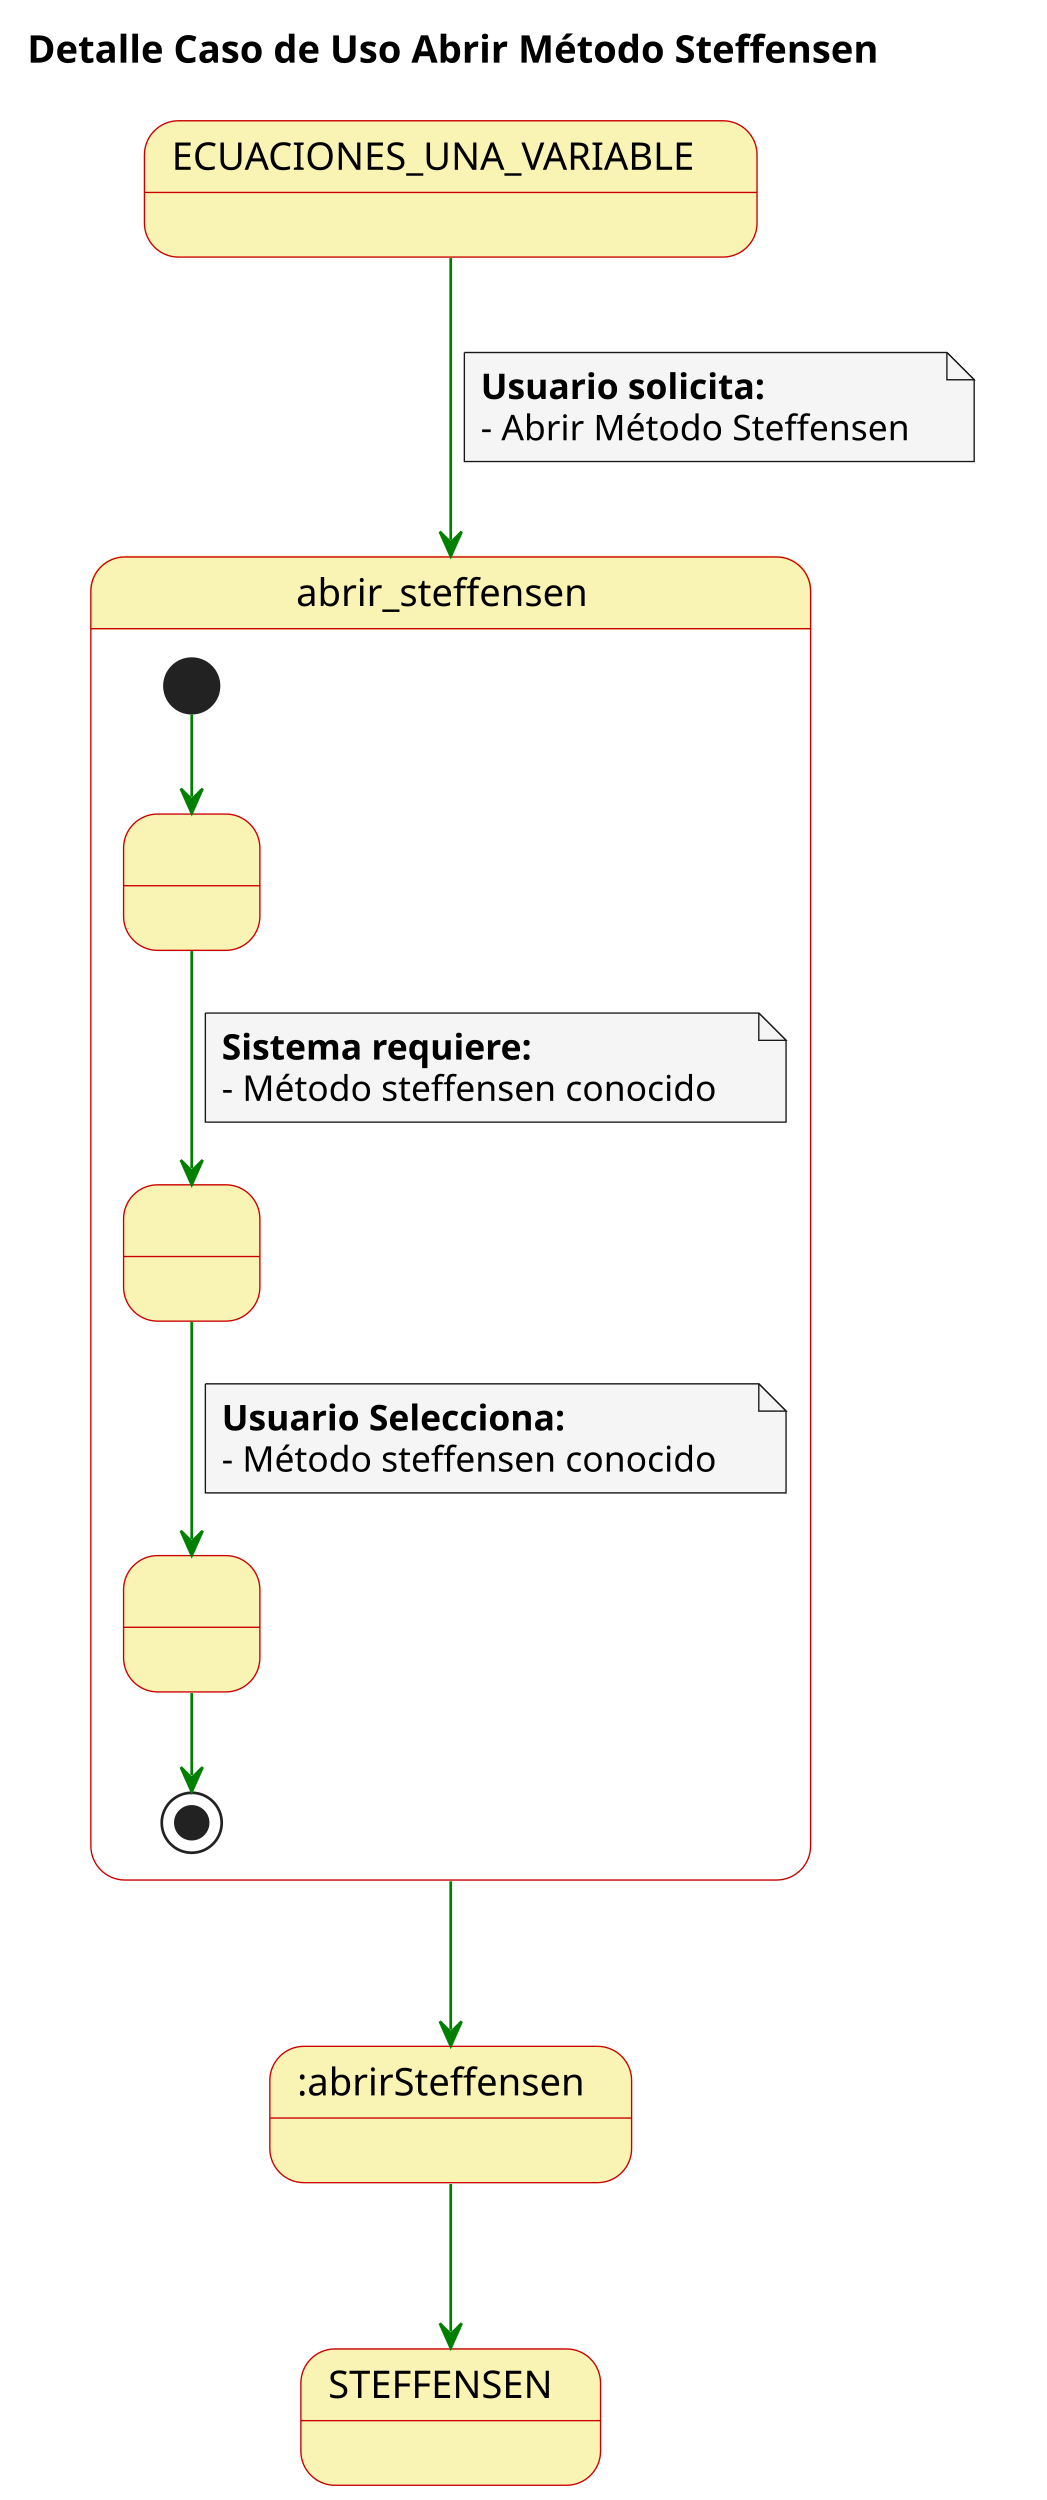
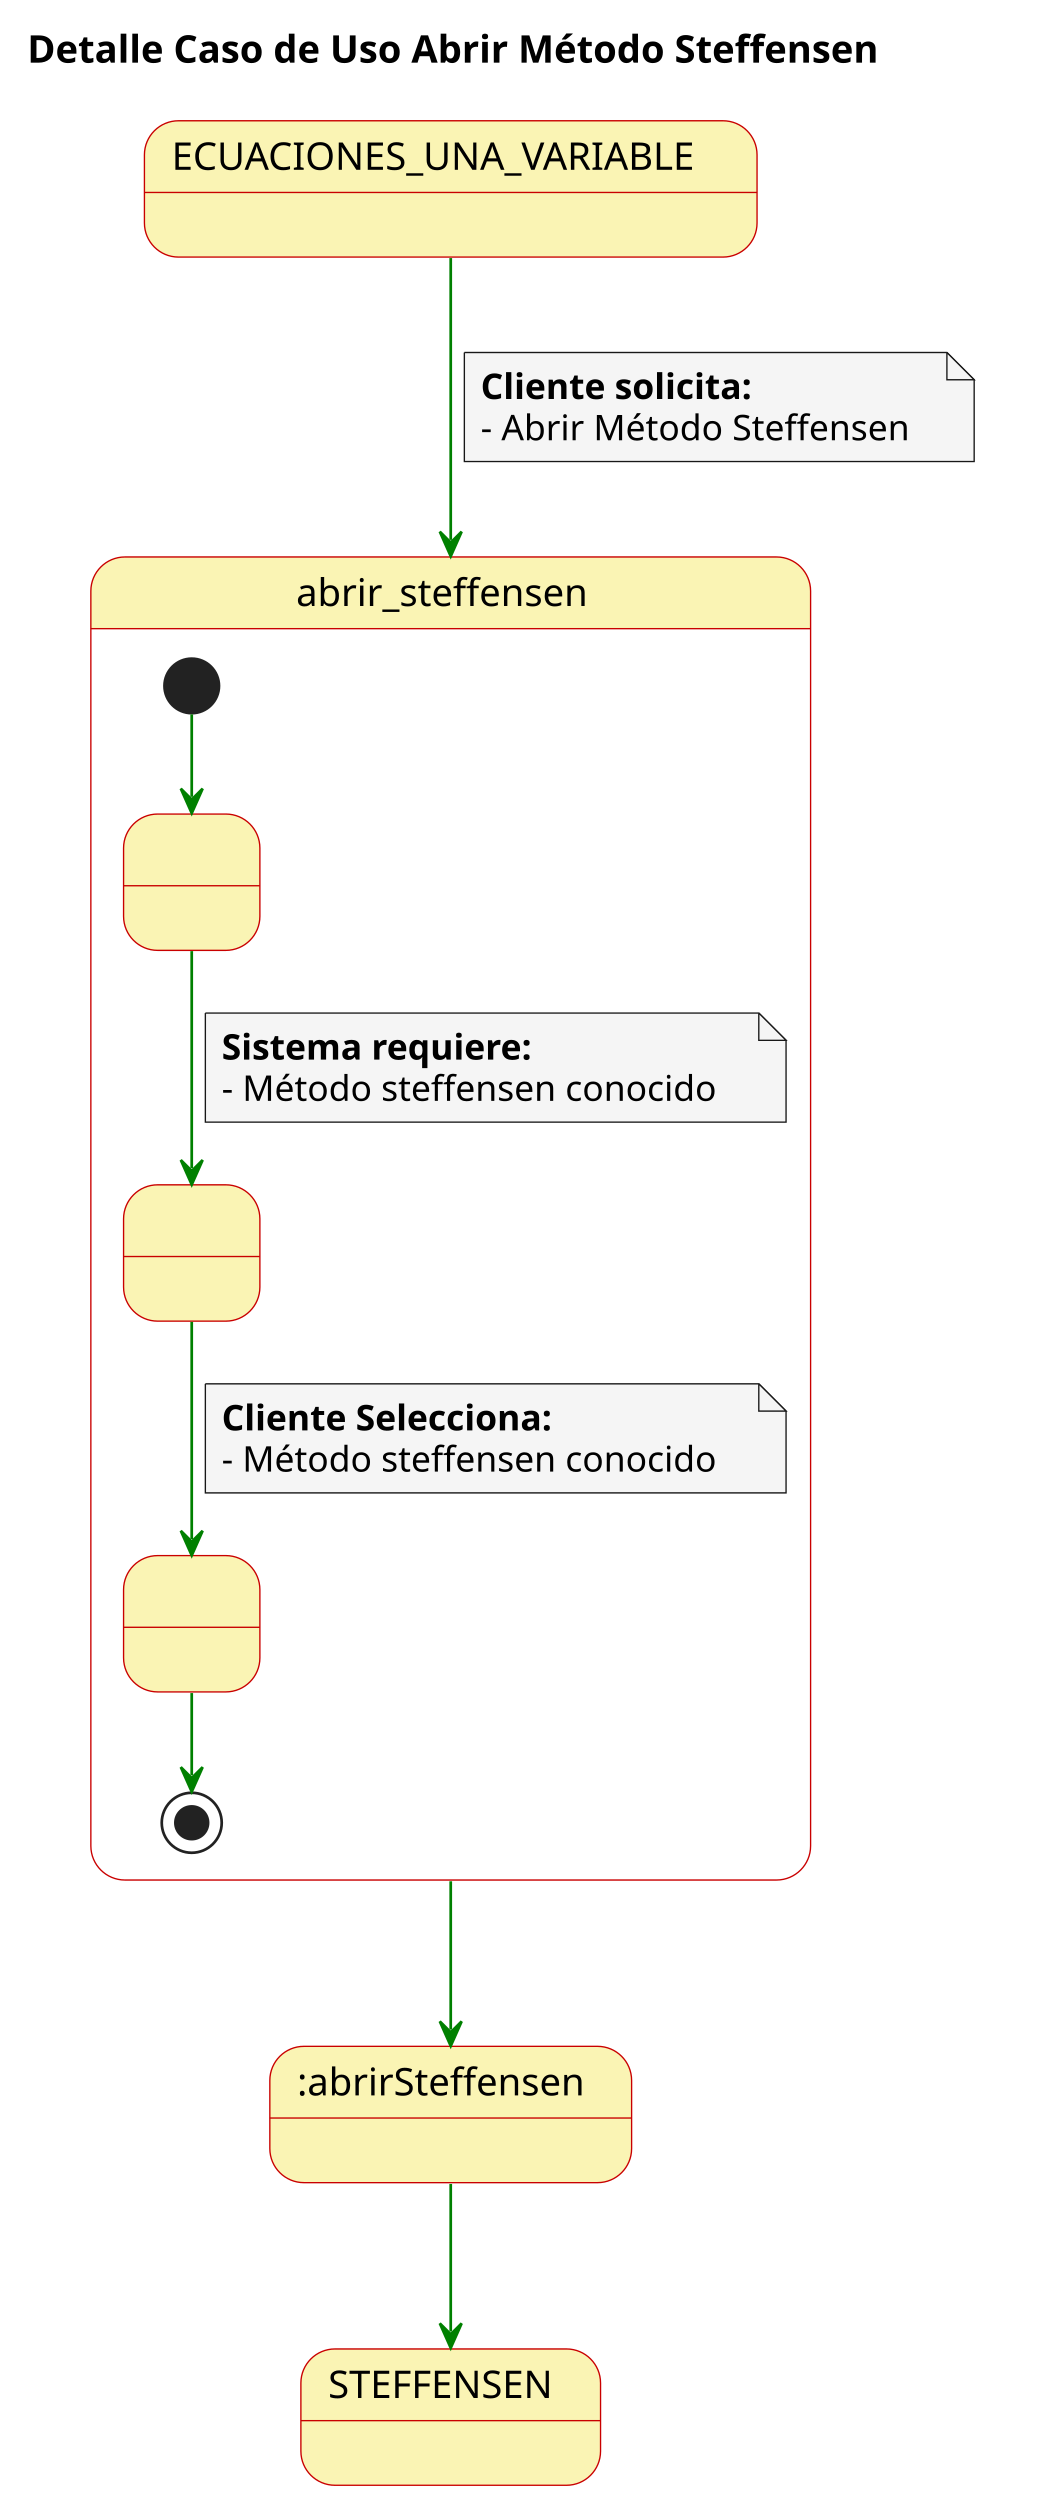
<svg xmlns="http://www.w3.org/2000/svg" contentStyleType="text/css" data-diagram-type="STATE" height="917px" preserveAspectRatio="none" style="width:384px;height:917px;background:#FFFFFF;" version="1.1" viewBox="0 0 384 917" width="384px" zoomAndPan="magnify">
  <defs />
  <g>
    <g class="title" data-source-line="12">
      <text fill="#000000" font-family="sans-serif" font-size="14" font-weight="bold" lengthAdjust="spacing" textLength="356.651" x="10" y="22.995">Detalle Caso de Uso Abrir Método Steffensen</text>
    </g>
-     <path d="M45.826,204.297 L284.826,204.297 A12.5,12.5 0 0 1 297.326,216.797 L297.326,230.594 L33.326,230.594 L33.326,216.797 A12.5,12.5 0 0 1 45.826,204.297" fill="#FAF4B4" style="stroke:#FAF4B4;stroke-width:1;" />
+     <path d="M45.826,204.297 L284.826,204.297 A12.5,12.5 0 0 1 297.326,216.797 L297.326,230.594 L33.326,230.594 L33.326,216.797 A12.5,12.5 0 0 1 45.826,204.297" fill="#FAF4B4" />
    <rect fill="none" height="485.297" rx="12.5" ry="12.5" style="stroke:#C90000;stroke-width:0.5;" width="264" x="33.326" y="204.297" />
    <line style="stroke:#C90000;stroke-width:0.5;" x1="33.326" x2="297.326" y1="230.594" y2="230.594" />
    <text fill="#000000" font-family="sans-serif" font-size="14" lengthAdjust="spacing" textLength="113.388" x="108.632" y="222.292">abrir_steffensen</text>
    <g id="abrir_steffensen.1">
      <rect fill="#FAF4B4" height="50" rx="12.5" ry="12.5" style="stroke:#C90000;stroke-width:0.5;" width="50" x="45.326" y="298.594" />
      <line style="stroke:#C90000;stroke-width:0.5;" x1="45.326" x2="95.326" y1="324.891" y2="324.891" />
      <text fill="#000000" font-family="sans-serif" font-size="14" lengthAdjust="spacing" textLength="4.45" x="68.101" y="316.589"> </text>
    </g>
    <g id="abrir_steffensen.2">
      <rect fill="#FAF4B4" height="50" rx="12.5" ry="12.5" style="stroke:#C90000;stroke-width:0.5;" width="50" x="45.326" y="434.594" />
      <line style="stroke:#C90000;stroke-width:0.5;" x1="45.326" x2="95.326" y1="460.891" y2="460.891" />
      <text fill="#000000" font-family="sans-serif" font-size="14" lengthAdjust="spacing" textLength="4.45" x="68.101" y="452.589"> </text>
    </g>
    <g id="abrir_steffensen.3">
      <rect fill="#FAF4B4" height="50" rx="12.5" ry="12.5" style="stroke:#C90000;stroke-width:0.5;" width="50" x="45.326" y="570.594" />
      <line style="stroke:#C90000;stroke-width:0.5;" x1="45.326" x2="95.326" y1="596.891" y2="596.891" />
      <text fill="#000000" font-family="sans-serif" font-size="14" lengthAdjust="spacing" textLength="4.45" x="68.101" y="588.589"> </text>
    </g>
    <ellipse cx="70.326" cy="251.594" fill="#222222" rx="10" ry="10" style="stroke:#222222;stroke-width:1;" />
    <ellipse cx="70.326" cy="668.594" fill="none" rx="11" ry="11" style="stroke:#222222;stroke-width:1;" />
    <ellipse cx="70.326" cy="668.594" fill="#222222" rx="6" ry="6" style="stroke:#222222;stroke-width:1;" />
-     <g class="link" data-entity-1="*start*abrir_steffensen" data-entity-2="1" data-source-line="26" data-uid="lnk5" id="link_*start*abrir_steffensen_1">
+     <g class="link" data-entity-1=".start.abrir_steffensen" data-entity-2="1" data-source-line="26" data-uid="lnk5" id="link_.start.abrir_steffensen_1">
      <path d="M70.326,262.034 C70.326,271.294 70.326,279.784 70.326,292.274" fill="none" id="*start*abrir_steffensen-to-1" style="stroke:#008000;stroke-width:1;" />
      <polygon fill="#008000" points="70.326,298.274,74.326,289.274,70.326,293.274,66.326,289.274,70.326,298.274" style="stroke:#008000;stroke-width:1;" />
    </g>
    <g class="link" data-entity-1="1" data-entity-2="2" data-source-line="27" data-uid="lnk6" id="link_1_2">
      <path d="M70.326,348.864 C70.326,373.144 70.326,404.284 70.326,428.504" fill="none" id="1-to-2" style="stroke:#008000;stroke-width:1;" />
      <polygon fill="#008000" points="70.326,434.504,74.326,425.504,70.326,429.504,66.326,425.504,70.326,434.504" style="stroke:#008000;stroke-width:1;" />
      <path d="M75.326,371.594 L75.326,411.594 L288.326,411.594 L288.326,381.594 L278.326,371.594 L75.326,371.594" fill="#F5F5F5" style="stroke:#181818;stroke-width:0.5;" />
      <path d="M278.326,371.594 L278.326,381.594 L288.326,381.594 L278.326,371.594" fill="#F5F5F5" style="stroke:#181818;stroke-width:0.5;" />
      <text fill="#000000" font-family="sans-serif" font-size="13" font-weight="bold" lengthAdjust="spacing" textLength="130.92" x="81.326" y="388.661">Sistema requiere:</text>
      <text fill="#000000" font-family="sans-serif" font-size="13" lengthAdjust="spacing" textLength="192.086" x="81.326" y="403.793">- Método steffensen conocido</text>
    </g>
    <g class="link" data-entity-1="2" data-entity-2="3" data-source-line="32" data-uid="lnk7" id="link_2_3">
      <path d="M70.326,484.864 C70.326,509.144 70.326,540.284 70.326,564.504" fill="none" id="2-to-3" style="stroke:#008000;stroke-width:1;" />
      <polygon fill="#008000" points="70.326,570.504,74.326,561.504,70.326,565.504,66.326,561.504,70.326,570.504" style="stroke:#008000;stroke-width:1;" />
      <path d="M75.326,507.594 L75.326,547.594 L288.326,547.594 L288.326,517.594 L278.326,507.594 L75.326,507.594" fill="#F5F5F5" style="stroke:#181818;stroke-width:0.5;" />
      <path d="M278.326,507.594 L278.326,517.594 L288.326,517.594 L278.326,507.594" fill="#F5F5F5" style="stroke:#181818;stroke-width:0.5;" />
-       <text fill="#000000" font-family="sans-serif" font-size="13" font-weight="bold" lengthAdjust="spacing" textLength="144.124" x="81.326" y="524.661">Usuario Selecciona:</text>
+       <text fill="#000000" font-family="sans-serif" font-size="13" font-weight="bold" lengthAdjust="spacing" textLength="139.56" x="81.326" y="524.661">Cliente Selecciona:</text>
      <text fill="#000000" font-family="sans-serif" font-size="13" lengthAdjust="spacing" textLength="192.086" x="81.326" y="539.793">- Método steffensen conocido</text>
    </g>
-     <g class="link" data-entity-1="3" data-entity-2="*end*abrir_steffensen" data-source-line="38" data-uid="lnk9" id="link_3_*end*abrir_steffensen">
+     <g class="link" data-entity-1="3" data-entity-2=".end.abrir_steffensen" data-source-line="38" data-uid="lnk9" id="link_3_.end.abrir_steffensen">
      <path d="M70.326,621.024 C70.326,633.384 70.326,641.724 70.326,651.194" fill="none" id="3-to-*end*abrir_steffensen" style="stroke:#008000;stroke-width:1;" />
      <polygon fill="#008000" points="70.326,657.194,74.326,648.194,70.326,652.194,66.326,648.194,70.326,657.194" style="stroke:#008000;stroke-width:1;" />
    </g>
    <g id="ECUACIONES_UNA_VARIABLE">
      <rect fill="#FAF4B4" height="50" rx="12.5" ry="12.5" style="stroke:#C90000;stroke-width:0.5;" width="224.709" x="52.976" y="44.297" />
      <line style="stroke:#C90000;stroke-width:0.5;" x1="52.976" x2="277.685" y1="70.594" y2="70.594" />
      <text fill="#000000" font-family="sans-serif" font-size="14" lengthAdjust="spacing" textLength="204.709" x="62.976" y="62.292">ECUACIONES_UNA_VARIABLE</text>
    </g>
-     <g id=":abrirSteffensen">
+     <g id=".abrirSteffensen">
      <rect fill="#FAF4B4" height="50" rx="12.5" ry="12.5" style="stroke:#C90000;stroke-width:0.5;" width="132.697" x="98.976" y="750.597" />
      <line style="stroke:#C90000;stroke-width:0.5;" x1="98.976" x2="231.673" y1="776.894" y2="776.894" />
      <text fill="#000000" font-family="sans-serif" font-size="14" lengthAdjust="spacing" textLength="112.697" x="108.976" y="768.592">:abrirSteffensen</text>
    </g>
    <g id="STEFFENSEN">
      <rect fill="#FAF4B4" height="50" rx="12.5" ry="12.5" style="stroke:#C90000;stroke-width:0.5;" width="109.913" x="110.366" y="861.597" />
      <line style="stroke:#C90000;stroke-width:0.5;" x1="110.366" x2="220.279" y1="887.894" y2="887.894" />
      <text fill="#000000" font-family="sans-serif" font-size="14" lengthAdjust="spacing" textLength="89.913" x="120.366" y="879.592">STEFFENSEN</text>
    </g>
    <g class="link" data-entity-1="ECUACIONES_UNA_VARIABLE" data-entity-2="abrir_steffensen" data-source-line="15" data-uid="lnk3" id="link_ECUACIONES_UNA_VARIABLE_abrir_steffensen">
      <path d="M165.326,94.657 C165.326,119.047 165.326,153.297 165.326,198.017" fill="none" id="ECUACIONES_UNA_VARIABLE-to-abrir_steffensen" style="stroke:#008000;stroke-width:1;" />
      <polygon fill="#008000" points="165.326,204.017,169.326,195.017,165.326,199.017,161.326,195.017,165.326,204.017" style="stroke:#008000;stroke-width:1;" />
      <path d="M170.326,129.297 L170.326,169.297 L357.326,169.297 L357.326,139.297 L347.326,129.297 L170.326,129.297" fill="#F5F5F5" style="stroke:#181818;stroke-width:0.5;" />
      <path d="M347.326,129.297 L347.326,139.297 L357.326,139.297 L347.326,129.297" fill="#F5F5F5" style="stroke:#181818;stroke-width:0.5;" />
-       <text fill="#000000" font-family="sans-serif" font-size="13" font-weight="bold" lengthAdjust="spacing" textLength="118.574" x="176.326" y="146.364">Usuario solicita:</text>
+       <text fill="#000000" font-family="sans-serif" font-size="13" font-weight="bold" lengthAdjust="spacing" textLength="114.01" x="176.326" y="146.364">Cliente solicita:</text>
      <text fill="#000000" font-family="sans-serif" font-size="13" lengthAdjust="spacing" textLength="166.753" x="176.326" y="161.497">- Abrir Método Steffensen</text>
    </g>
-     <g class="link" data-entity-1="abrir_steffensen" data-entity-2=":abrirSteffensen" data-source-line="41" data-uid="lnk11" id="link_abrir_steffensen_:abrirSteffensen">
+     <g class="link" data-entity-1="abrir_steffensen" data-entity-2=".abrirSteffensen" data-source-line="41" data-uid="lnk11" id="link_abrir_steffensen_.abrirSteffensen">
      <path d="M165.326,690.057 C165.326,714.217 165.326,729.347 165.326,744.447" fill="none" id="abrir_steffensen-to-:abrirSteffensen" style="stroke:#008000;stroke-width:1;" />
      <polygon fill="#008000" points="165.326,750.447,169.326,741.447,165.326,745.447,161.326,741.447,165.326,750.447" style="stroke:#008000;stroke-width:1;" />
    </g>
-     <g class="link" data-entity-1=":abrirSteffensen" data-entity-2="STEFFENSEN" data-source-line="43" data-uid="lnk13" id="link_:abrirSteffensen_STEFFENSEN">
+     <g class="link" data-entity-1=".abrirSteffensen" data-entity-2="STEFFENSEN" data-source-line="43" data-uid="lnk13" id="link_.abrirSteffensen_STEFFENSEN">
      <path d="M165.326,801.057 C165.326,819.007 165.326,837.287 165.326,855.217" fill="none" id=":abrirSteffensen-to-STEFFENSEN" style="stroke:#008000;stroke-width:1;" />
      <polygon fill="#008000" points="165.326,861.217,169.326,852.217,165.326,856.217,161.326,852.217,165.326,861.217" style="stroke:#008000;stroke-width:1;" />
    </g>
  </g>
</svg>
